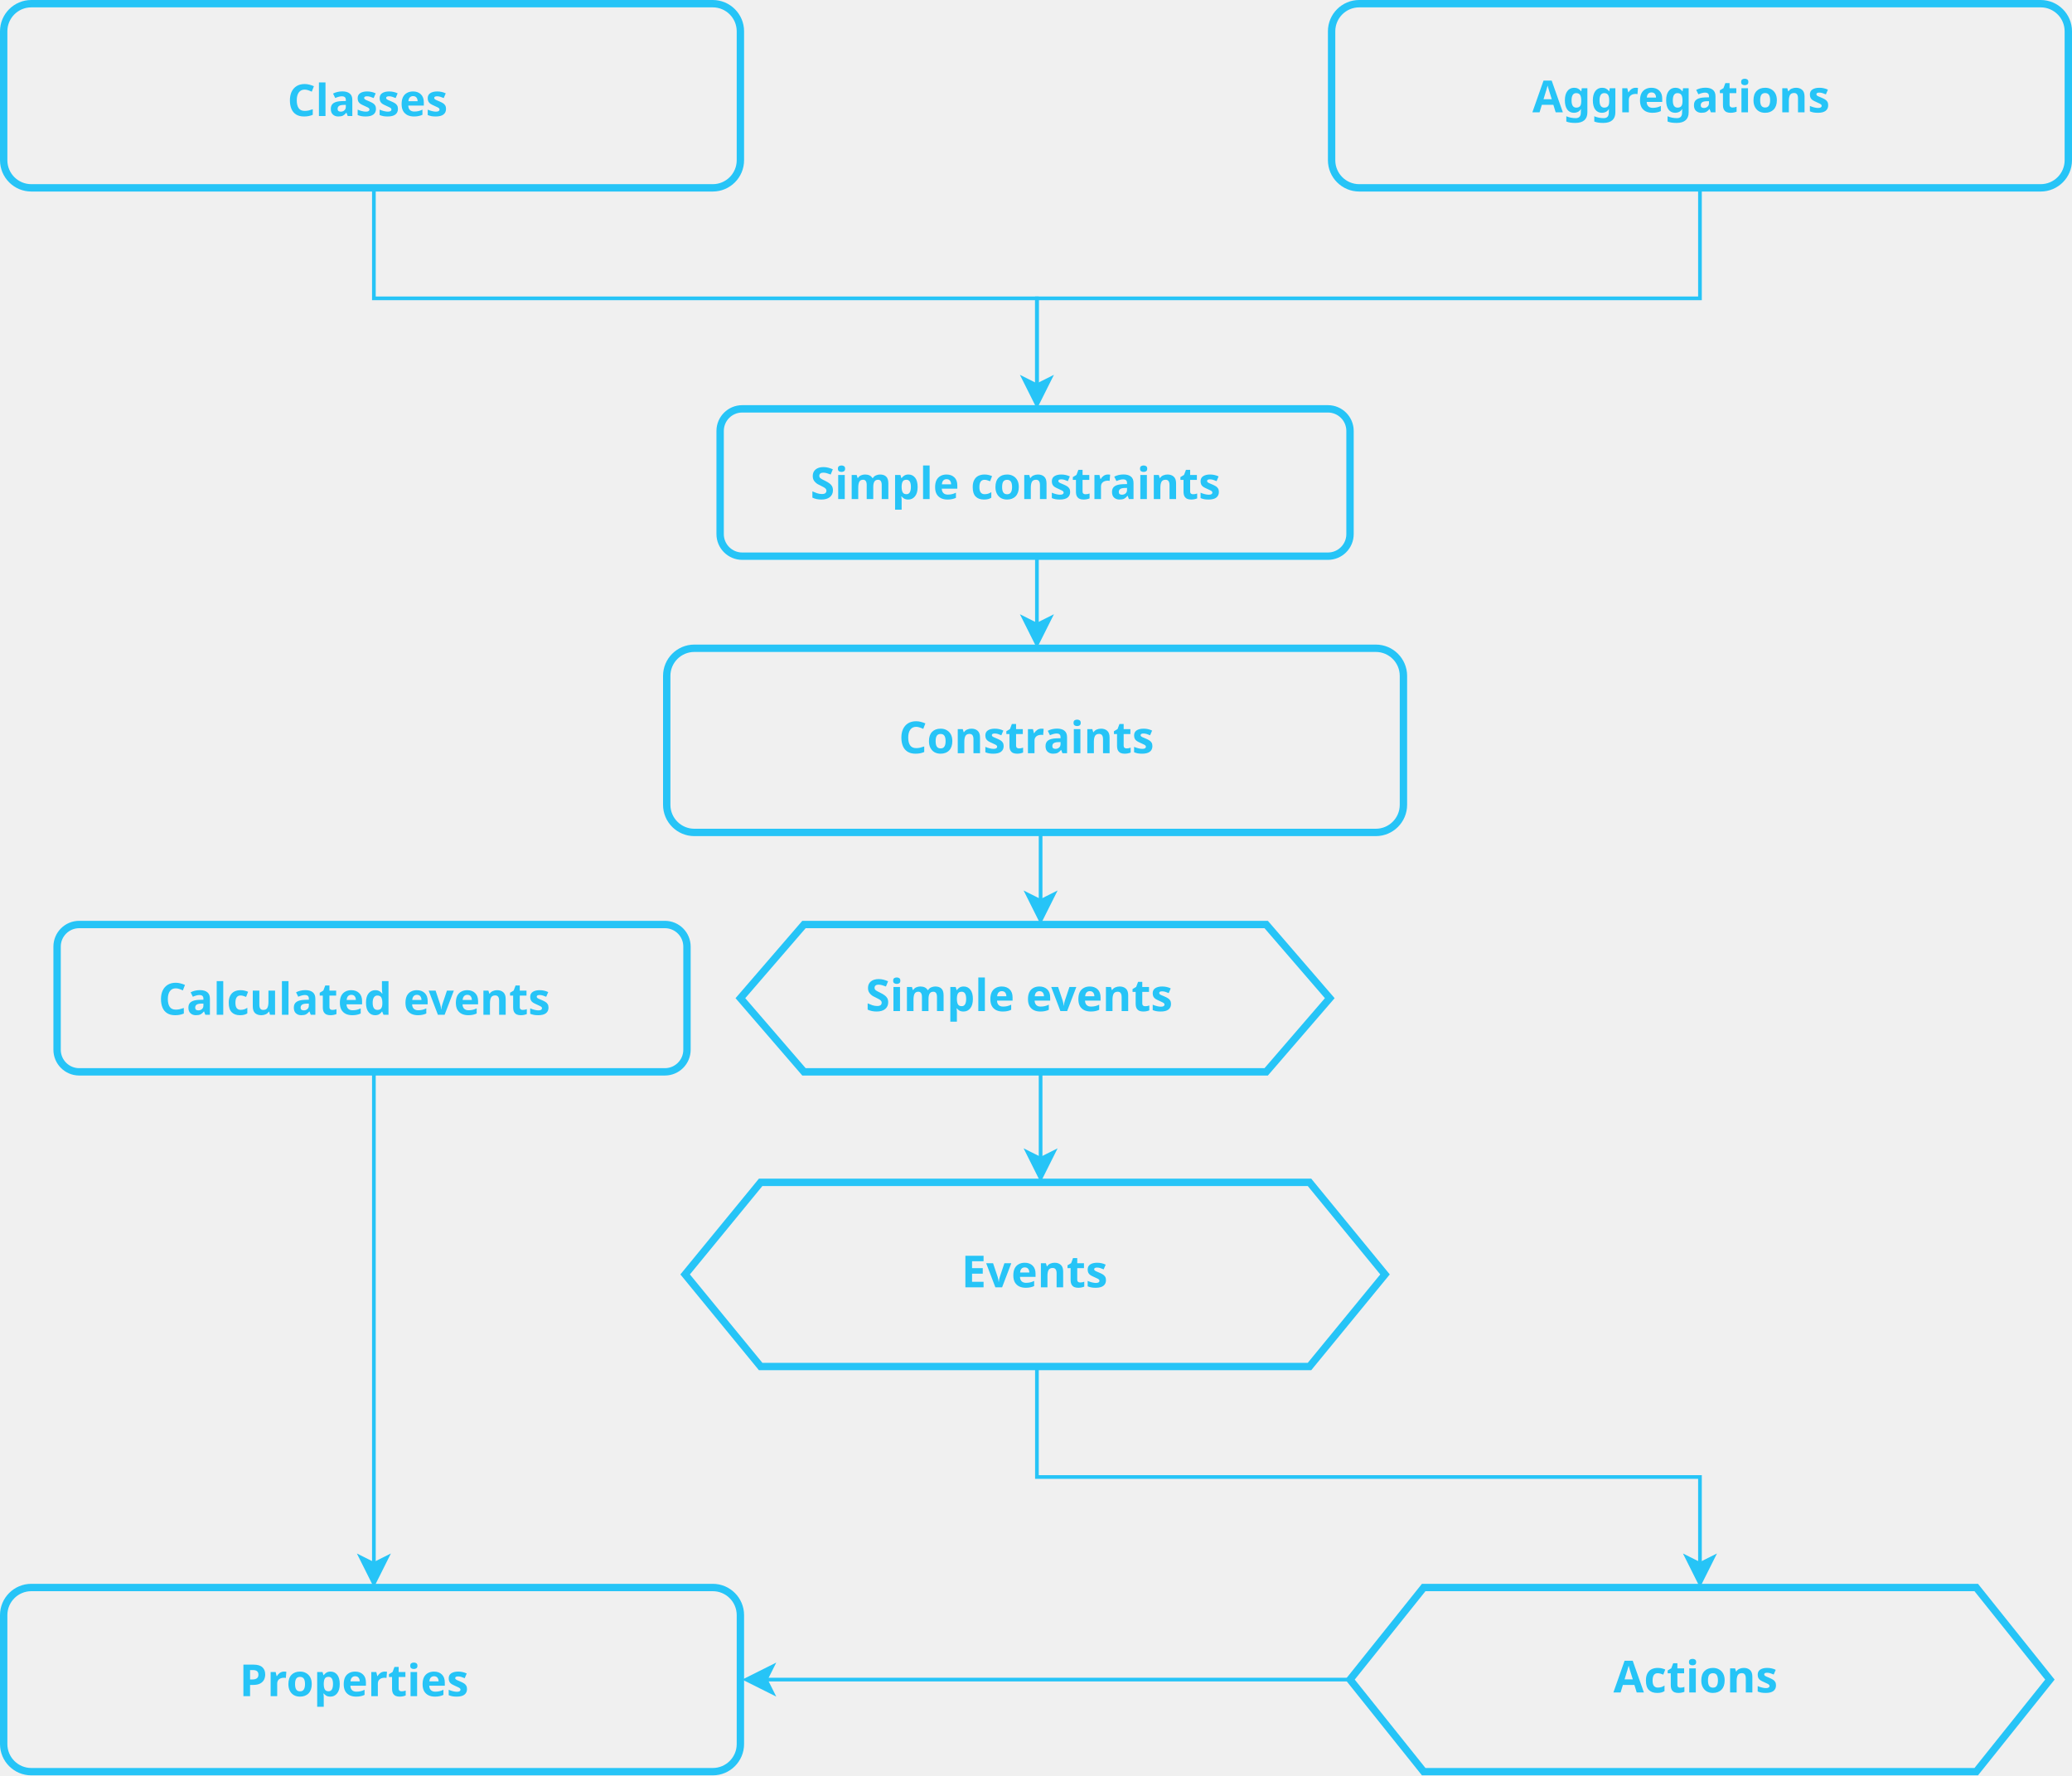
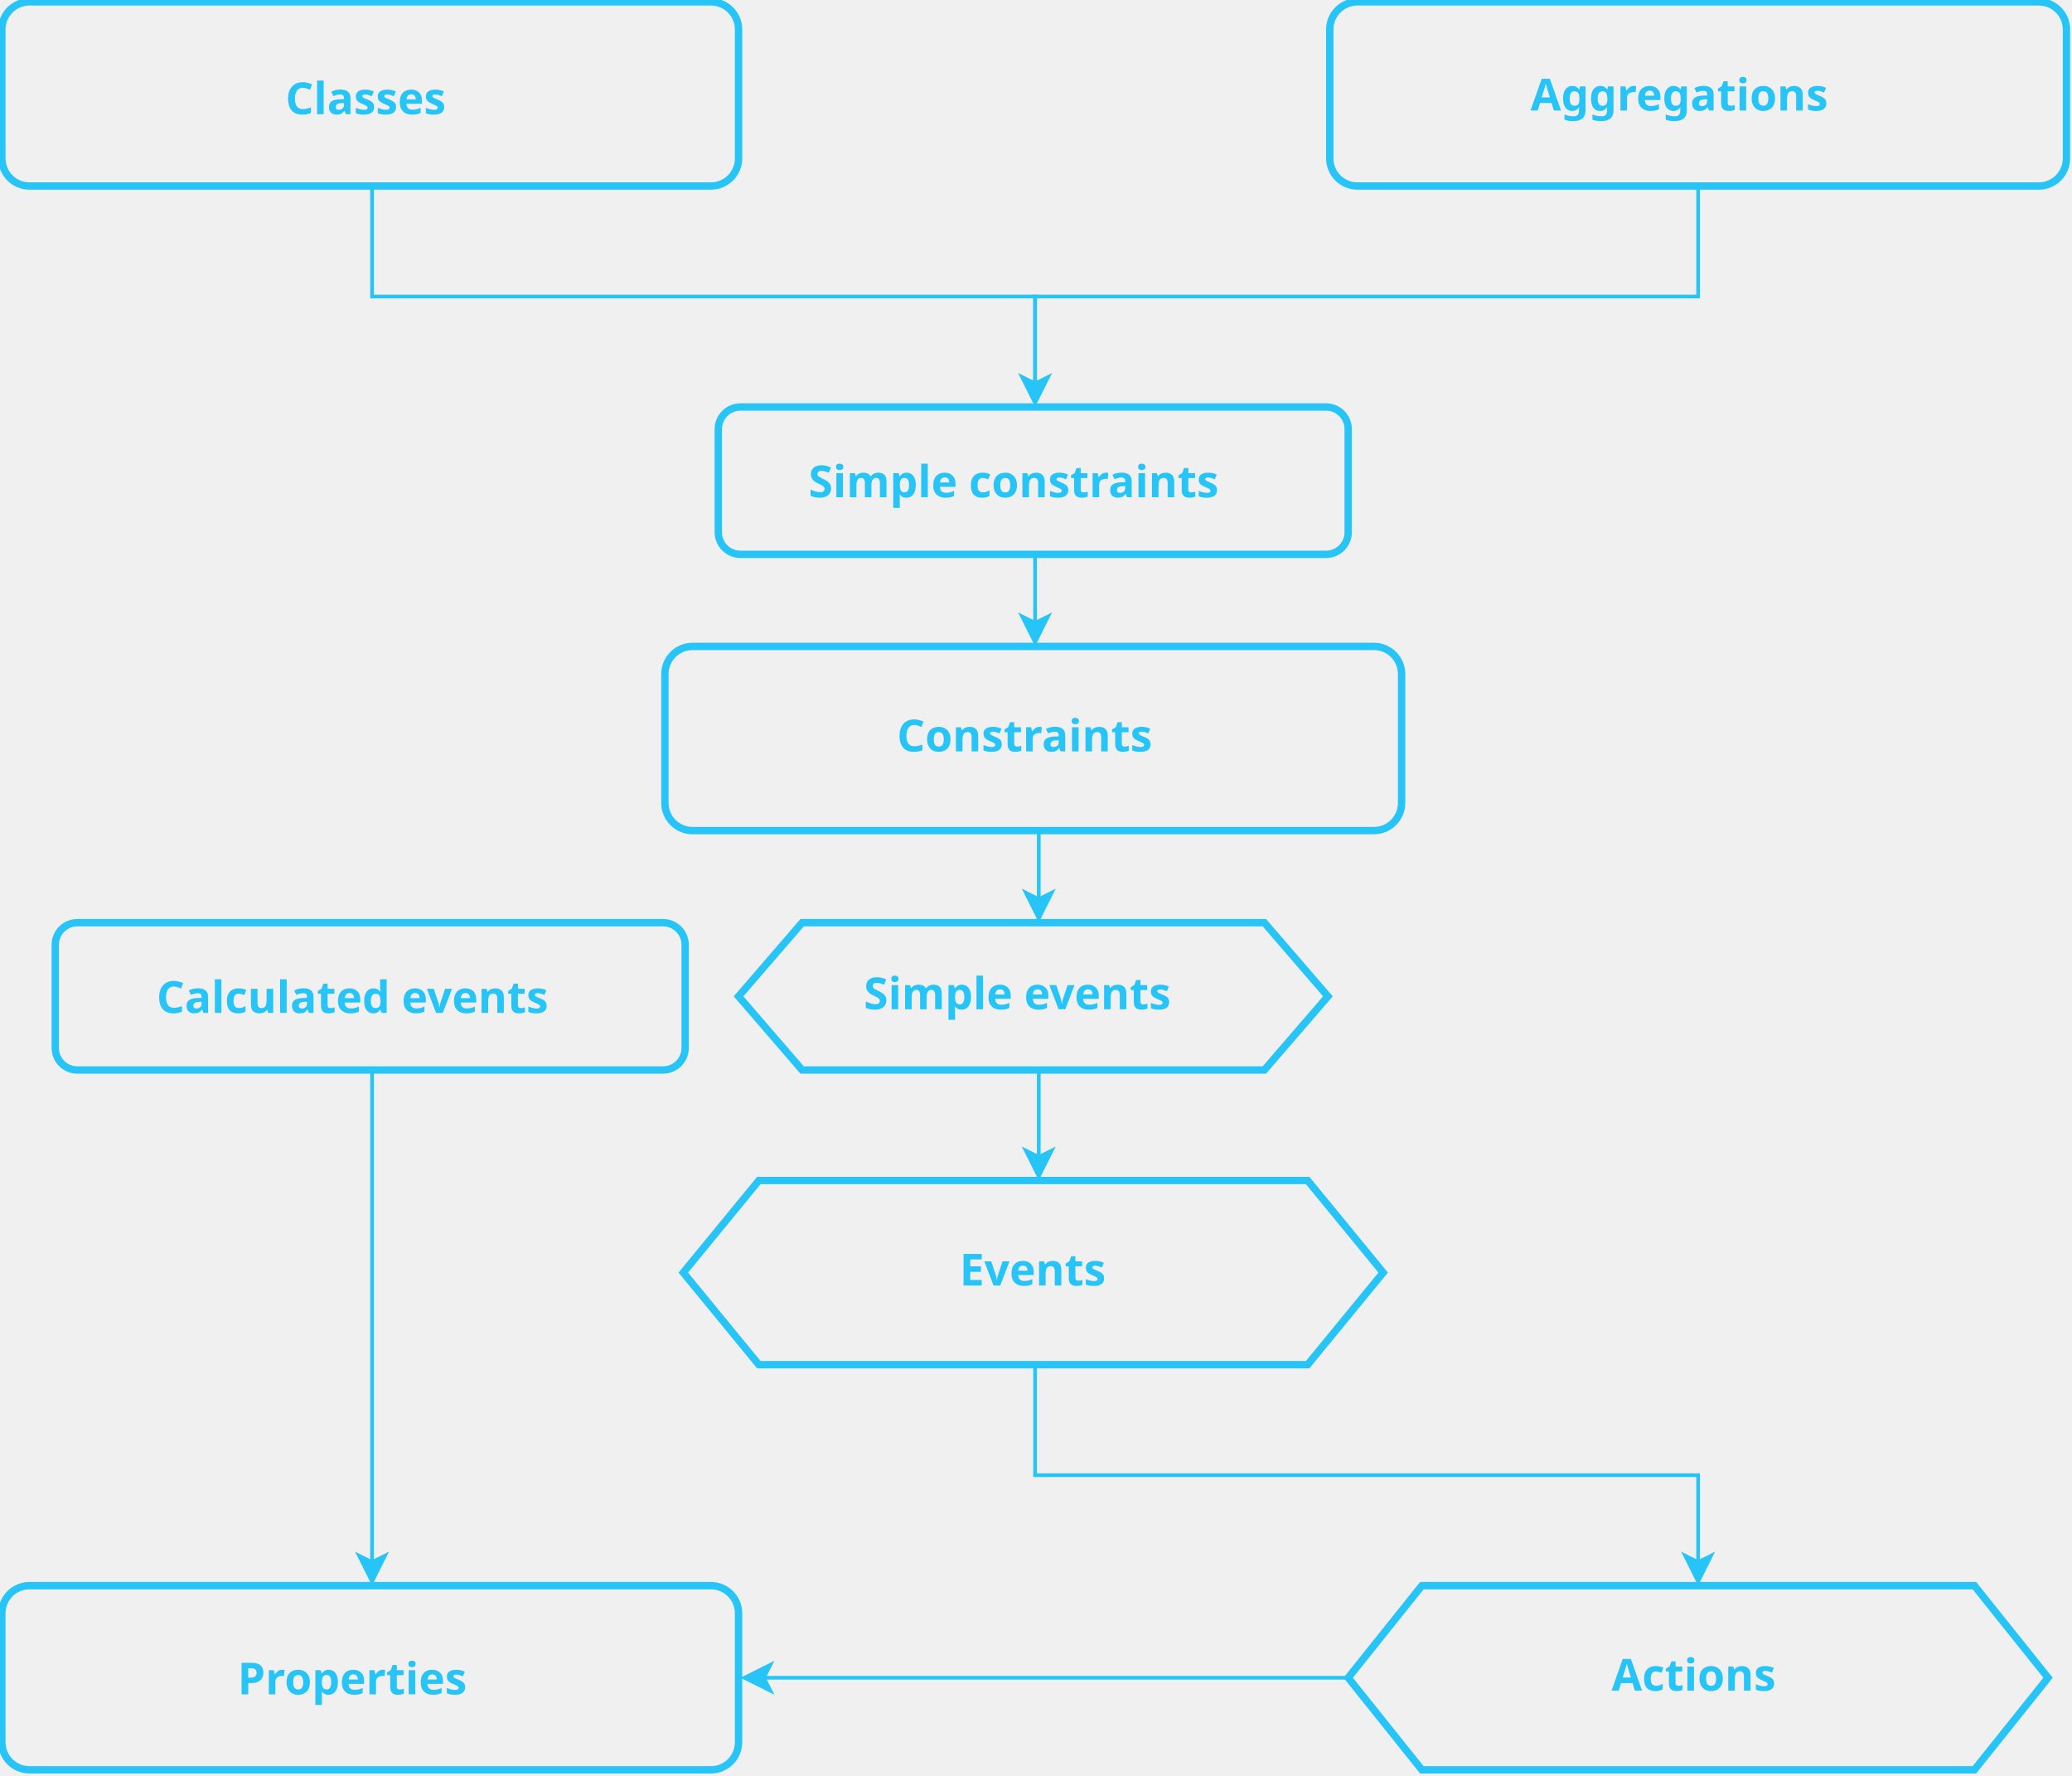
- <svg xmlns="http://www.w3.org/2000/svg" xmlns:xlink="http://www.w3.org/1999/xlink" version="1.1" width="562.5" height="482" viewBox="-0.5 -0.5 562.5 482" content="&lt;mxfile modified=&quot;2019-04-02T08:02:27.128Z&quot; host=&quot;www.draw.io&quot; agent=&quot;Mozilla/5.0 (Windows NT 6.1; Win64; x64) AppleWebKit/537.36 (KHTML, like Gecko) Chrome/73.0.368.86 Safari/537.36&quot; version=&quot;10.6.0&quot; etag=&quot;FdsoWs3k3fHUezWZNw-q&quot; type=&quot;google&quot;&gt;&lt;diagram id=&quot;5f2ae4af-fbd3-b9dc-90e3-8405dd81448f&quot; name=&quot;Page-1&quot;&gt;7V1bc6M4Fv41fkyXrlwe7Tjp2aqZqtnqqpnupy3aJg47xGQx6aT7168EAgtdMHYAOYnzQPDhJo4+fTo65yDN8PXDy+c8erz/I1vH6QyB9csML2cIUc9nWy74WQlgCL1KssmTtZDtBV+SX7EQAiF9StbxrnVikWVpkTy2hatsu41XRUsW5Xn23D7tLkvbT32MNrEm+LKKUl36d7Iu7itpgPy9/Lc42dzXT4ZeWB15iOqTxZvs7qN19iyJ8M0MX+dZVlR7Dy/XccqVV+uluu7WcrQpWB5viz4XYB8jEJLvdz4KKIjCK0qrW/yI0ifxtqKkxc/69fPsabuO+R3gDC+e75Mi/vIYrfjRZ1bhTHZfPKTi8F22LUQNYv5bL6Eo9I84L+IXSSRK/DnOHuIi/8lOEUcDT2hP4AfXv5/3leGHQnbfqogaQZFAwKa5+V5JbEfoqa/OAk1F8ZoBRvzM8uI+22TbKL3ZSxd7JYK2wuKXpPjKxZ+o+PWtPrJlJZUO8Z/fxA3+GxfFT6Hn6KnImGj/3N+z7FGvDkS6qmOXPeWr2PLGkIhWF+WbuDgAJa6LzmrN4zQqkh/txjVoDdXlPWtUk6CF6iuIdVgHkOqwJnQMVMPzVxnEgf+JtrlA1xkiBipA3hg6Q+evs8DvoTISTKYybFCZl7JHLiL+/Dy+K6Xe/554n8iUU/BOfs4fiG7X2erpgemC0Ue2/ZTu7p52fCfLN+wg74Z37P+PJH7m+5+iFT9thssj/+IFQj4CAHv727O9TfmfkWoY8O2ClFtabpczVi0BKveDcp/U+2w7L7eglHvSOayklXBZChfSDa8tN78pt40q2FtETdFURB3AUBtwjcHBO41V9pCsxP6uyLN/GnMGcfAlaXqdpVlePgbflX8ClLfRQ5Jy/PwV5+toG/HqSpMNU+5yxeojztvghaj+LYoNmydKTwDl3zAwD4EK88Z6lKkBGHA+CpuaOqDJYO4FAQwCC8qvJcCREoK4hinbv66hWZ3DJLCGaXn0AtBT+y6I4Fkh1GT4T4ZQiCHweT/dAVEq8SMot7elBEgAxpIESAx7LdExaDHs/sylROX0AuzhmBdSl7j2nBoYYRAQgsJOC0Pu+KkJxro9cQHnYKzrFp2+S3RiEoYeGz4eg84Gl0sTOhtiXUrEupCO+hdMj0+4oUtEBy4RHYSEegdM3eBCsRNTrFM8hk4ZllJWmrAbkMDCsMExHFpuL6A9FbTkzPwF9cPdOQx8/5BZoDjH5pJ7YHGB4oBQdGuiQlMkYFooWizUuTx8h22erLjxAsWBoei0K4em+MpkSCQ4hIBahvJz2efka14oKDlQUStY0AecrLqKNh7b1b7NtrGCNSHS8MQrP1lF6VwceEjW6zIebWoA7Ri1BbJyRHmoEQ1WYWcgwCbq34pRjQI7pzEqToChzTOKBMUJb2gz/F5IfTSV9o/xbn401EFCwGHYQUymgh3VquQ1aSUDJI/YU1Os6u9MI8HiDTvTSOrcsOHSSMSlf2YJK+y++hGlSvUHiLbvUr2NuFCp2qYkJ9a2yU+tVL/r3IGwThWo9eNRrX141GQNBKM0EH/QBmIFd+/m0dHErNrvxD6GU2Hf09ziGPQDv34zAkLlVmrmSPXS2q3meR79lE575CfsuoutPElQir1spPsKtlOVYriG7dQhyq0HCi02K5RioJXdELZD/FKE9P0OogbgxUA1HBjkdWqccKBkcnqqVLldz3kuNFdUGu12XP9GgwG2uKxhx6+iumqmrI6caAj0IcO6IR0kQ0nlxs5IyF7LmVijuVCpy96MiUGgA6gfZw5BUU02+htIYD4NYMhhRwoDOl1NOvXVYYqDkNrGqrYMnaXksvNNI1Z7PK6Sfc8vPZIWhPO0Lgk6DWjUPVBnl3Q66Yxqo3dTC+7Rdw3PP6dXhFNvFoEepMSWD6Uk9CnZpnXiNOrO+HsFn1zYQ1CFr3AHILo5C32ocwcZhTvIu7dPennC+hrAE5CI02zh0s4gtqSKhiya9h/UVNKktd+2v8FQyKU5+aYO3jQ3RBej5PRhcmizjN2wijcNq4xqmkwxoGlXGurpFO81NkJ0wrGRKdf2XVigQR8LFE8EGBAqbhEw5fjXqbMVAQw9ZOuX5lJkFkjG7SVjanD3a4hdel9R+N7N1ToOODHjnP6RsdNsynLMawvChEAbxjbfAH3ALN9VlqbR4y75Xkp4GTY8ONEqz1jZbliJDbplkTom4jBuiGXISuiqhbzyrnZlbbLHAogeXyp0m3AupwrbwozHOGcYaB/57n38Em144RePcZ4wvXOc1dI/axHHWu82AdQ2IWNQbx8mPOotZ5NH64TViJo+daBBWBpWpXXG/BBQ5GFIfTYi9rEXkMEag9c240wRTWiaZWec1mByH0/bGmxJyGO6Ci4gFyBv4I044P2BQA49NeVrPyJ1A3OnzvnKr2abDqW/c35k/9mlUYzbKPRsFqOjzpR/PYqjDjufPIX4x1lCrAo6LKFFO3wF1PmDkD67BZW+ttJnw1hKNwzb4TH5qxigWV39xhIfLhEcBO2BQGCA/3SfH2BTrEWpIueZwaDNGITouQa+aeik5UwNo7I3kUytfGvg6yrz6hdpgWwckh00mfqY6SgNjfo0n5e1Urp9WX2851i49CYItyieTJVSRnSeY5Pz/NxaDW1Ts4cMrQYaiGacqV9rXDiaNYv6GPC5hb3ogau+2u5ybqTuknX8PcrtY9bGcgfSpG9zSd7OrHm/TschTGbt0yHf6SfbxKm/u4Slj+3DyMZ8lWey0E3Z9zwJ2xCgqw2GmgoNBsR02RTEqbu6nGeNYsuUFUfTXZ+JAi9I7e9LVowax0h16kquyNEWDOyecg20Qds4Dk6lzosjbTaiI01PSzDifjI3GsFDjvD2A7GZ9nnYuMkHpM/iA3UjP4PkA+LcfenZbDF5lkaZULBml90IGrrQimtaYXYfbrEKNXzXMyGrOM0EF/Pr2mYwNbrQFR+4jH55av7jPxc5fz/5sF+YKZ4YQ7aMMXA6ipOcOJ3muYwR2T5qek245wNjdeCYDsTtfBZiWDTKvFLMKHCdaOqSdbS7b4aU/TPUm5kBRJ0zyW3C3+4VfnYS9jHbzuc7STLsql4dsym8uUoCQ1dSeenRs79gqgyviLLY3cELQqBAZOC5X4jT8IBwiuHXxAeUYYD8Ve2ynffzpjqdQS0hArSBvmFNLWjy/o/SudQhhWE7l3pfmgWmwwVwRpxG0RviNHgsp2kXjM1pdQB22kSBFp5c4oScB06AMvqi3gGcIIq7LhgBJ07d7HvHAE7WVzNEGTAQDW/5HtNcOSFhJeN9l9gjzVHY7KHm6P6KvWxhuMuy2Quau+yfS5qjN4ayXDeyxdWGL56crCyjSn39CqL10FRKxZ1LI88P3VsDeGa9tSnlWyVYjfCkWmlT40mZU9PRZ1+3/DRzuKk5eMGpM7iFgXIj1dc6YtoWdR9fsE0wSVqxg6U02cbbIiAX/lRqyrmfzJ9KnftTbckcZn9qR58HpEV4m/T5Zr3Txodar3f6PpDZZ4n3Y8AJ1QkqsWklCC+cCp5O180r4WlbCEJeEdq/wHMaeKJQgedVY8DJ+KzHrkPjM82+/Y6+XuH889/Zxv/3X/+Jf/2aaDF4TUsGXVoVpy8Gf2XIW/VNFtgQi8Eb1eZ2sQ1AKSWe5RPIOdYidQcjcm9wuNU7Ivcq7PGPClXwmQZiA623wX7mGa/RvdnNx9d/ZOuYn/F/&lt;/diagram&gt;&lt;/mxfile&gt;" id="svg334">
+ <svg xmlns="http://www.w3.org/2000/svg" xmlns:xlink="http://www.w3.org/1999/xlink" version="1.1" viewBox="0 0 562.5 482" content="&lt;mxfile modified=&quot;2019-04-02T08:02:27.128Z&quot; host=&quot;www.draw.io&quot; agent=&quot;Mozilla/5.0 (Windows NT 6.1; Win64; x64) AppleWebKit/537.36 (KHTML, like Gecko) Chrome/73.0.368.86 Safari/537.36&quot; version=&quot;10.6.0&quot; etag=&quot;FdsoWs3k3fHUezWZNw-q&quot; type=&quot;google&quot;&gt;&lt;diagram id=&quot;5f2ae4af-fbd3-b9dc-90e3-8405dd81448f&quot; name=&quot;Page-1&quot;&gt;7V1bc6M4Fv41fkyXrlwe7Tjp2aqZqtnqqpnupy3aJg47xGQx6aT7168EAgtdMHYAOYnzQPDhJo4+fTo65yDN8PXDy+c8erz/I1vH6QyB9csML2cIUc9nWy74WQlgCL1KssmTtZDtBV+SX7EQAiF9StbxrnVikWVpkTy2hatsu41XRUsW5Xn23D7tLkvbT32MNrEm+LKKUl36d7Iu7itpgPy9/Lc42dzXT4ZeWB15iOqTxZvs7qN19iyJ8M0MX+dZVlR7Dy/XccqVV+uluu7WcrQpWB5viz4XYB8jEJLvdz4KKIjCK0qrW/yI0ifxtqKkxc/69fPsabuO+R3gDC+e75Mi/vIYrfjRZ1bhTHZfPKTi8F22LUQNYv5bL6Eo9I84L+IXSSRK/DnOHuIi/8lOEUcDT2hP4AfXv5/3leGHQnbfqogaQZFAwKa5+V5JbEfoqa/OAk1F8ZoBRvzM8uI+22TbKL3ZSxd7JYK2wuKXpPjKxZ+o+PWtPrJlJZUO8Z/fxA3+GxfFT6Hn6KnImGj/3N+z7FGvDkS6qmOXPeWr2PLGkIhWF+WbuDgAJa6LzmrN4zQqkh/txjVoDdXlPWtUk6CF6iuIdVgHkOqwJnQMVMPzVxnEgf+JtrlA1xkiBipA3hg6Q+evs8DvoTISTKYybFCZl7JHLiL+/Dy+K6Xe/554n8iUU/BOfs4fiG7X2erpgemC0Ue2/ZTu7p52fCfLN+wg74Z37P+PJH7m+5+iFT9thssj/+IFQj4CAHv727O9TfmfkWoY8O2ClFtabpczVi0BKveDcp/U+2w7L7eglHvSOayklXBZChfSDa8tN78pt40q2FtETdFURB3AUBtwjcHBO41V9pCsxP6uyLN/GnMGcfAlaXqdpVlePgbflX8ClLfRQ5Jy/PwV5+toG/HqSpMNU+5yxeojztvghaj+LYoNmydKTwDl3zAwD4EK88Z6lKkBGHA+CpuaOqDJYO4FAQwCC8qvJcCREoK4hinbv66hWZ3DJLCGaXn0AtBT+y6I4Fkh1GT4T4ZQiCHweT/dAVEq8SMot7elBEgAxpIESAx7LdExaDHs/sylROX0AuzhmBdSl7j2nBoYYRAQgsJOC0Pu+KkJxro9cQHnYKzrFp2+S3RiEoYeGz4eg84Gl0sTOhtiXUrEupCO+hdMj0+4oUtEBy4RHYSEegdM3eBCsRNTrFM8hk4ZllJWmrAbkMDCsMExHFpuL6A9FbTkzPwF9cPdOQx8/5BZoDjH5pJ7YHGB4oBQdGuiQlMkYFooWizUuTx8h22erLjxAsWBoei0K4em+MpkSCQ4hIBahvJz2efka14oKDlQUStY0AecrLqKNh7b1b7NtrGCNSHS8MQrP1lF6VwceEjW6zIebWoA7Ri1BbJyRHmoEQ1WYWcgwCbq34pRjQI7pzEqToChzTOKBMUJb2gz/F5IfTSV9o/xbn401EFCwGHYQUymgh3VquQ1aSUDJI/YU1Os6u9MI8HiDTvTSOrcsOHSSMSlf2YJK+y++hGlSvUHiLbvUr2NuFCp2qYkJ9a2yU+tVL/r3IGwThWo9eNRrX141GQNBKM0EH/QBmIFd+/m0dHErNrvxD6GU2Hf09ziGPQDv34zAkLlVmrmSPXS2q3meR79lE575CfsuoutPElQir1spPsKtlOVYriG7dQhyq0HCi02K5RioJXdELZD/FKE9P0OogbgxUA1HBjkdWqccKBkcnqqVLldz3kuNFdUGu12XP9GgwG2uKxhx6+iumqmrI6caAj0IcO6IR0kQ0nlxs5IyF7LmVijuVCpy96MiUGgA6gfZw5BUU02+htIYD4NYMhhRwoDOl1NOvXVYYqDkNrGqrYMnaXksvNNI1Z7PK6Sfc8vPZIWhPO0Lgk6DWjUPVBnl3Q66Yxqo3dTC+7Rdw3PP6dXhFNvFoEepMSWD6Uk9CnZpnXiNOrO+HsFn1zYQ1CFr3AHILo5C32ocwcZhTvIu7dPennC+hrAE5CI02zh0s4gtqSKhiya9h/UVNKktd+2v8FQyKU5+aYO3jQ3RBej5PRhcmizjN2wijcNq4xqmkwxoGlXGurpFO81NkJ0wrGRKdf2XVigQR8LFE8EGBAqbhEw5fjXqbMVAQw9ZOuX5lJkFkjG7SVjanD3a4hdel9R+N7N1ToOODHjnP6RsdNsynLMawvChEAbxjbfAH3ALN9VlqbR4y75Xkp4GTY8ONEqz1jZbliJDbplkTom4jBuiGXISuiqhbzyrnZlbbLHAogeXyp0m3AupwrbwozHOGcYaB/57n38Em144RePcZ4wvXOc1dI/axHHWu82AdQ2IWNQbx8mPOotZ5NH64TViJo+daBBWBpWpXXG/BBQ5GFIfTYi9rEXkMEag9c240wRTWiaZWec1mByH0/bGmxJyGO6Ci4gFyBv4I044P2BQA49NeVrPyJ1A3OnzvnKr2abDqW/c35k/9mlUYzbKPRsFqOjzpR/PYqjDjufPIX4x1lCrAo6LKFFO3wF1PmDkD67BZW+ttJnw1hKNwzb4TH5qxigWV39xhIfLhEcBO2BQGCA/3SfH2BTrEWpIueZwaDNGITouQa+aeik5UwNo7I3kUytfGvg6yrz6hdpgWwckh00mfqY6SgNjfo0n5e1Urp9WX2851i49CYItyieTJVSRnSeY5Pz/NxaDW1Ts4cMrQYaiGacqV9rXDiaNYv6GPC5hb3ogau+2u5ybqTuknX8PcrtY9bGcgfSpG9zSd7OrHm/TschTGbt0yHf6SfbxKm/u4Slj+3DyMZ8lWey0E3Z9zwJ2xCgqw2GmgoNBsR02RTEqbu6nGeNYsuUFUfTXZ+JAi9I7e9LVowax0h16kquyNEWDOyecg20Qds4Dk6lzosjbTaiI01PSzDifjI3GsFDjvD2A7GZ9nnYuMkHpM/iA3UjP4PkA+LcfenZbDF5lkaZULBml90IGrrQimtaYXYfbrEKNXzXMyGrOM0EF/Pr2mYwNbrQFR+4jH55av7jPxc5fz/5sF+YKZ4YQ7aMMXA6ipOcOJ3muYwR2T5qek245wNjdeCYDsTtfBZiWDTKvFLMKHCdaOqSdbS7b4aU/TPUm5kBRJ0zyW3C3+4VfnYS9jHbzuc7STLsql4dsym8uUoCQ1dSeenRs79gqgyviLLY3cELQqBAZOC5X4jT8IBwiuHXxAeUYYD8Ve2ynffzpjqdQS0hArSBvmFNLWjy/o/SudQhhWE7l3pfmgWmwwVwRpxG0RviNHgsp2kXjM1pdQB22kSBFp5c4oScB06AMvqi3gGcIIq7LhgBJ07d7HvHAE7WVzNEGTAQDW/5HtNcOSFhJeN9l9gjzVHY7KHm6P6KvWxhuMuy2Quau+yfS5qjN4ayXDeyxdWGL56crCyjSn39CqL10FRKxZ1LI88P3VsDeGa9tSnlWyVYjfCkWmlT40mZU9PRZ1+3/DRzuKk5eMGpM7iFgXIj1dc6YtoWdR9fsE0wSVqxg6U02cbbIiAX/lRqyrmfzJ9KnftTbckcZn9qR58HpEV4m/T5Zr3Txodar3f6PpDZZ4n3Y8AJ1QkqsWklCC+cCp5O180r4WlbCEJeEdq/wHMaeKJQgedVY8DJ+KzHrkPjM82+/Y6+XuH889/Zxv/3X/+Jf/2aaDF4TUsGXVoVpy8Gf2XIW/VNFtgQi8Eb1eZ2sQ1AKSWe5RPIOdYidQcjcm9wuNU7Ivcq7PGPClXwmQZiA623wX7mGa/RvdnNx9d/ZOuYn/F/&lt;/diagram&gt;&lt;/mxfile&gt;" id="svg334">
  <style type="text/css" id="style2">
    a {
      text-decoration:none;
    }
  </style>
  <defs id="defs4" />
  <g id="g332" transform="translate(50.8209,-1180.383)">
    <text xml:space="preserve" style="font-size:24px;line-height:1.25;font-family:sans-serif" x="344.5" y="109.5" id="text350">
      <tspan id="tspan348" x="344.5" y="109.5" />
    </text>
    <path d="m 231.179,1550.883 h -1 v 30 h 180 v 23.63" fill="none" stroke="#000000" stroke-miterlimit="10" pointer-events="none" id="path108" style="stroke:#26c4f7;stroke-opacity:1" />
    <path d="m 410.179,1609.763 -3.5,-7 3.5,1.75 3.5,-1.75 z" fill="#000000" stroke="#000000" stroke-miterlimit="10" pointer-events="none" id="path110" style="fill:#26c4f7;fill-opacity:1;stroke:#26c4f7;stroke-opacity:1" />
    <rect x="-50.321" y="1610.883" width="200" height="50" rx="7.5" ry="7.5" fill="#ffffff" stroke="#000000" stroke-width="2" pointer-events="none" id="rect112" style="fill:none;stroke:#26c4f7;stroke-opacity:1" />
    <path d="m 315.179,1635.883 h -158.63" fill="none" stroke="#000000" stroke-miterlimit="10" pointer-events="none" id="path120" style="stroke:#26c4f7;stroke-opacity:1" />
    <path d="m 151.299,1635.883 7,-3.5 -1.75,3.5 1.75,3.5 z" fill="#000000" stroke="#000000" stroke-miterlimit="10" pointer-events="none" id="path122" style="fill:#26c4f7;fill-opacity:1;stroke:#26c4f7;stroke-opacity:1" />
    <path d="m 230.179,1405.883 h 1 v 18.63" fill="none" stroke="#000000" stroke-miterlimit="10" pointer-events="none" id="path124" style="stroke:#26c4f7;stroke-opacity:1" />
    <path d="m 231.179,1429.763 -3.5,-7 3.5,1.75 3.5,-1.75 z" fill="#000000" stroke="#000000" stroke-miterlimit="10" pointer-events="none" id="path126" style="fill:#26c4f7;fill-opacity:1;stroke:#26c4f7;stroke-opacity:1" />
    <rect x="129.679" y="1355.883" width="200" height="50" rx="7.5" ry="7.5" fill="#ffffff" stroke="#000000" stroke-width="2" pointer-events="none" id="rect128" style="fill:none;stroke:#26c4f7;stroke-opacity:1" />
    <path d="m 230.179,1330.883 v 20 -1.37" fill="none" stroke="#000000" stroke-miterlimit="10" pointer-events="none" id="path136" style="stroke:#26c4f7;stroke-opacity:1" />
    <path d="m 230.179,1354.763 -3.5,-7 3.5,1.75 3.5,-1.75 z" fill="#000000" stroke="#000000" stroke-miterlimit="10" pointer-events="none" id="path138" style="fill:#26c4f7;fill-opacity:1;stroke:#26c4f7;stroke-opacity:1" />
    <rect x="144.179" y="1290.883" width="171" height="40" rx="6" ry="6" fill="#ffffff" stroke="#000000" stroke-width="2" pointer-events="none" id="rect140" style="fill:none;stroke:#26c4f7;stroke-opacity:1" />
    <path d="m 50.179,1470.883 v 133.63" fill="none" stroke="#000000" stroke-miterlimit="10" pointer-events="none" id="path148" style="stroke:#26c4f7;stroke-opacity:1" />
    <path d="m 50.179,1609.763 -3.5,-7 3.5,1.75 3.5,-1.75 z" fill="#000000" stroke="#000000" stroke-miterlimit="10" pointer-events="none" id="path150" style="fill:#26c4f7;fill-opacity:1;stroke:#26c4f7;stroke-opacity:1" />
    <rect x="-35.821" y="1430.883" width="171" height="40" rx="6" ry="6" fill="#ffffff" stroke="#000000" stroke-width="2" pointer-events="none" id="rect152" style="fill:none;stroke:#26c4f7;stroke-opacity:1" />
    <path d="m 230.179,1470.883 h 1 v 23.63" fill="none" stroke="#000000" stroke-miterlimit="10" pointer-events="none" id="path160" style="fill:none;fill-opacity:1;stroke:#26c4f7;stroke-opacity:1" />
    <path d="m 231.179,1499.763 -3.5,-7 3.5,1.75 3.5,-1.75 z" fill="#000000" stroke="#000000" stroke-miterlimit="10" pointer-events="none" id="path162" style="fill:#26c4f7;fill-opacity:1;stroke:#26c4f7;stroke-opacity:1" />
    <path d="m 50.179,1230.883 v 30 h 180 v 23.63" fill="none" stroke="#000000" stroke-miterlimit="10" pointer-events="none" id="path164" style="stroke:#26c4f7;stroke-opacity:1" />
    <rect x="-50.321" y="1180.883" width="200" height="50" rx="7.5" ry="7.5" fill="#ffffff" stroke="#000000" stroke-width="2" pointer-events="none" id="rect168" style="fill:none;stroke:#26c4f7;stroke-opacity:1" />
    <path d="m 410.179,1230.883 v 30 h -180 v 23.63" fill="none" stroke="#000000" stroke-miterlimit="10" pointer-events="none" id="path176" style="stroke:#26c4f7;stroke-opacity:1" />
    <path d="m 230.179,1289.763 -3.5,-7 3.5,1.75 3.5,-1.75 z" fill="#000000" stroke="#000000" stroke-miterlimit="10" pointer-events="none" id="path178" style="fill:#26c4f7;fill-opacity:1;stroke:#26c4f7;stroke-opacity:1" />
    <rect x="310.179" y="1180.883" width="200" height="50" rx="7.5" ry="7.5" fill="#ffffff" stroke="#000000" stroke-width="2" pointer-events="none" id="rect180" style="fill:none;stroke:#26c4f7;stroke-opacity:1" />
    <path d="m 335.179,1610.883 h 150 l 20,25 -20,25 h -150 l -20,-25 z" fill="#ffffff" stroke="#000000" stroke-width="2" stroke-miterlimit="10" pointer-events="none" id="path188" style="fill:none;stroke:#26c4f7;stroke-opacity:1" />
    <path d="m 155.179,1500.883 h 149 l 20.5,25 -20.5,25 h -149 l -20.5,-25 z" fill="#ffffff" stroke="#000000" stroke-width="2" stroke-miterlimit="10" pointer-events="none" id="path196" style="fill:none;stroke:#26c4f7;stroke-opacity:1" />
    <path d="m 166.939,1430.883 h 125.48 l 17.26,20 -17.26,20 h -125.48 l -17.26,-20 z" fill="#ffffff" stroke="#000000" stroke-width="2" stroke-miterlimit="10" pointer-events="none" id="path204" style="fill:none;stroke:#26c4f7;stroke-opacity:1" />
    <a xlink:href="file:///D:/LuxSoft/Docusaurus/Classes" id="a559" transform="translate(-148.8209,119.8828)" style="text-decoration:none;text-decoration-line:none">
      <text xml:space="preserve" style="font-weight:bold;font-size:12px;line-height:1.25;font-family:sans-serif;-inkscape-font-specification:'sans-serif Bold'" x="175.5" y="1091.5" id="text557">
        <tspan id="tspan555" x="175.5" y="1091.5" style="fill:#26c4f7;fill-opacity:1">Classes</tspan>
      </text>
    </a>
    <a xlink:href="file:///D:/LuxSoft/Docusaurus/Aggregations" id="a567" transform="translate(-200.8209,111.8828)" style="text-decoration:none;text-decoration-line:none">
      <text xml:space="preserve" style="font-weight:bold;font-size:12px;line-height:1.25;font-family:sans-serif;-inkscape-font-specification:'sans-serif Bold'" x="565.5" y="1098.5" id="text565">
        <tspan id="tspan563" x="565.5" y="1098.5" style="fill:#26c4f7;fill-opacity:1">Aggregations</tspan>
      </text>
    </a>
    <a xlink:href="file:///D:/LuxSoft/Docusaurus/Simple_constraints" id="a575" transform="translate(-204.8209,113.8828)" style="text-decoration:none;text-decoration-line:none">
      <text xml:space="preserve" style="font-weight:bold;font-size:12px;line-height:1.25;font-family:sans-serif;-inkscape-font-specification:'sans-serif Bold'" x="373.5" y="1201.5" id="text573">
        <tspan id="tspan571" x="373.5" y="1201.5" style="fill:#26c4f7;fill-opacity:1">Simple constraints</tspan>
      </text>
    </a>
    <a xlink:href="file:///D:/LuxSoft/Docusaurus/Constraints" id="a583" transform="translate(-210.8209,121.8828)" style="text-decoration:none;text-decoration-line:none">
      <text xml:space="preserve" style="font-weight:bold;font-size:12px;line-height:1.25;font-family:sans-serif;-inkscape-font-specification:'sans-serif Bold'" x="403.5" y="1262.5" id="text581">
        <tspan id="tspan579" x="403.5" y="1262.5" style="fill:#26c4f7;fill-opacity:1">Constraints</tspan>
      </text>
    </a>
    <a xlink:href="file:///D:/LuxSoft/Docusaurus/Simple_event" id="a591" transform="translate(-172.8209,119.8828)" style="text-decoration:none;text-decoration-line:none">
      <text xml:space="preserve" style="font-weight:bold;font-size:12px;line-height:1.25;font-family:sans-serif;-inkscape-font-specification:'sans-serif Bold'" x="356.5" y="1334.5" id="text589">
        <tspan id="tspan587" x="356.5" y="1334.5" style="fill:#26c4f7;fill-opacity:1">Simple events</tspan>
      </text>
    </a>
    <a xlink:href="file:///D:/LuxSoft/Docusaurus/Events" id="a599" transform="translate(-160.8209,119.8828)" style="text-decoration:none;text-decoration-line:none">
      <text xml:space="preserve" style="font-weight:bold;font-size:12px;line-height:1.25;font-family:sans-serif;-inkscape-font-specification:'sans-serif Bold'" x="370.5" y="1409.5" id="text597">
        <tspan id="tspan595" x="370.5" y="1409.5" style="fill:#26c4f7;fill-opacity:1">Events</tspan>
      </text>
    </a>
    <a xlink:href="file:///D:/LuxSoft/Docusaurus/Actions" id="a607" transform="translate(-159.8209,118.8828)" style="text-decoration:none;text-decoration-line:none">
      <text xml:space="preserve" style="font-weight:bold;font-size:12px;line-height:1.25;font-family:sans-serif;-inkscape-font-specification:'sans-serif Bold'" x="546.5" y="1520.5" id="text605">
        <tspan id="tspan603" x="546.5" y="1520.5" style="fill:#26c4f7;fill-opacity:1">Actions</tspan>
      </text>
    </a>
    <a xlink:href="file:///D:/LuxSoft/Docusaurus/Properties" id="a615" transform="translate(-168.8209,119.8828)" style="text-decoration:none;text-decoration-line:none">
      <text xml:space="preserve" style="font-weight:bold;font-size:12px;line-height:1.25;font-family:sans-serif;-inkscape-font-specification:'sans-serif Bold'" x="182.5" y="1520.5" id="text613">
        <tspan id="tspan611" x="182.5" y="1520.5" style="fill:#26c4f7;fill-opacity:1">Properties</tspan>
      </text>
    </a>
    <a xlink:href="file:///D:/LuxSoft/Docusaurus/Calculated_events" id="a652" style="text-decoration:none;text-decoration-line:none" transform="translate(-182.8209,115.8828)">
      <text xml:space="preserve" style="font-weight:bold;font-size:12px;line-height:1.25;font-family:sans-serif;-inkscape-font-specification:'sans-serif Bold';text-decoration:none;text-decoration-line:none" x="174.5" y="1339.5" id="text621">
        <tspan id="tspan619" x="174.5" y="1339.5" style="fill:#26c4f7;fill-opacity:1">Calculated events</tspan>
      </text>
    </a>
  </g>
</svg>
